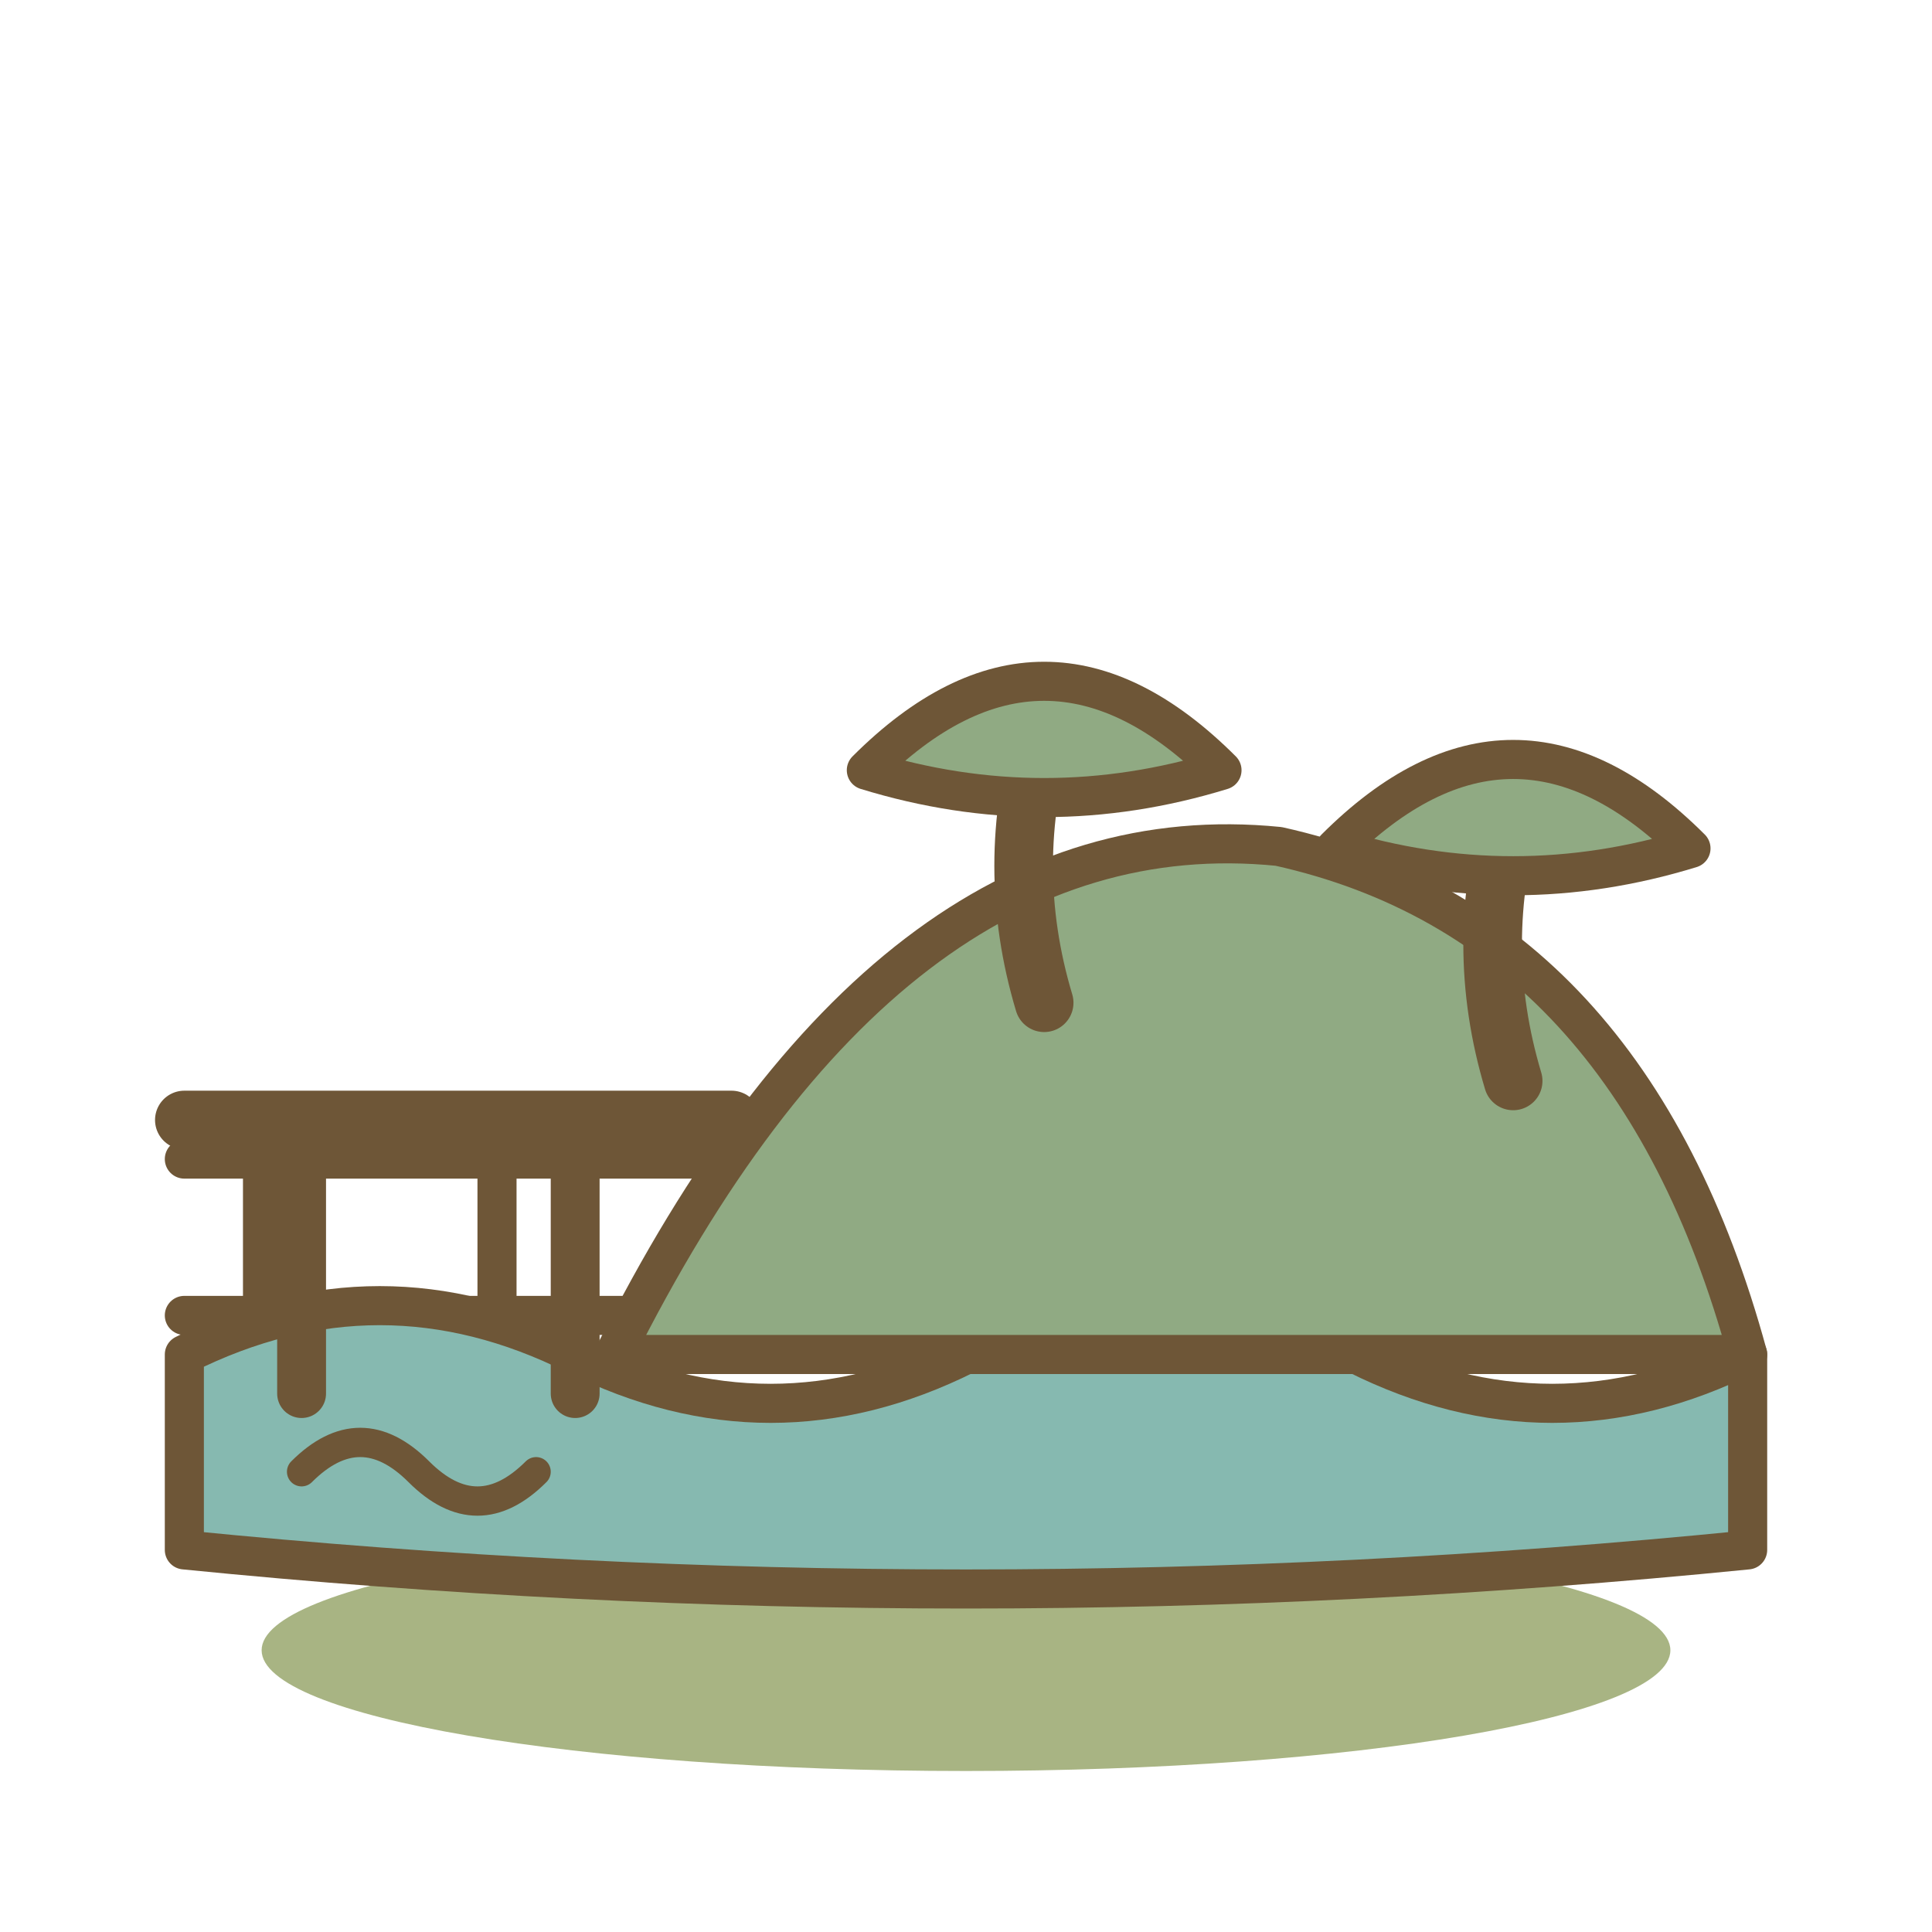
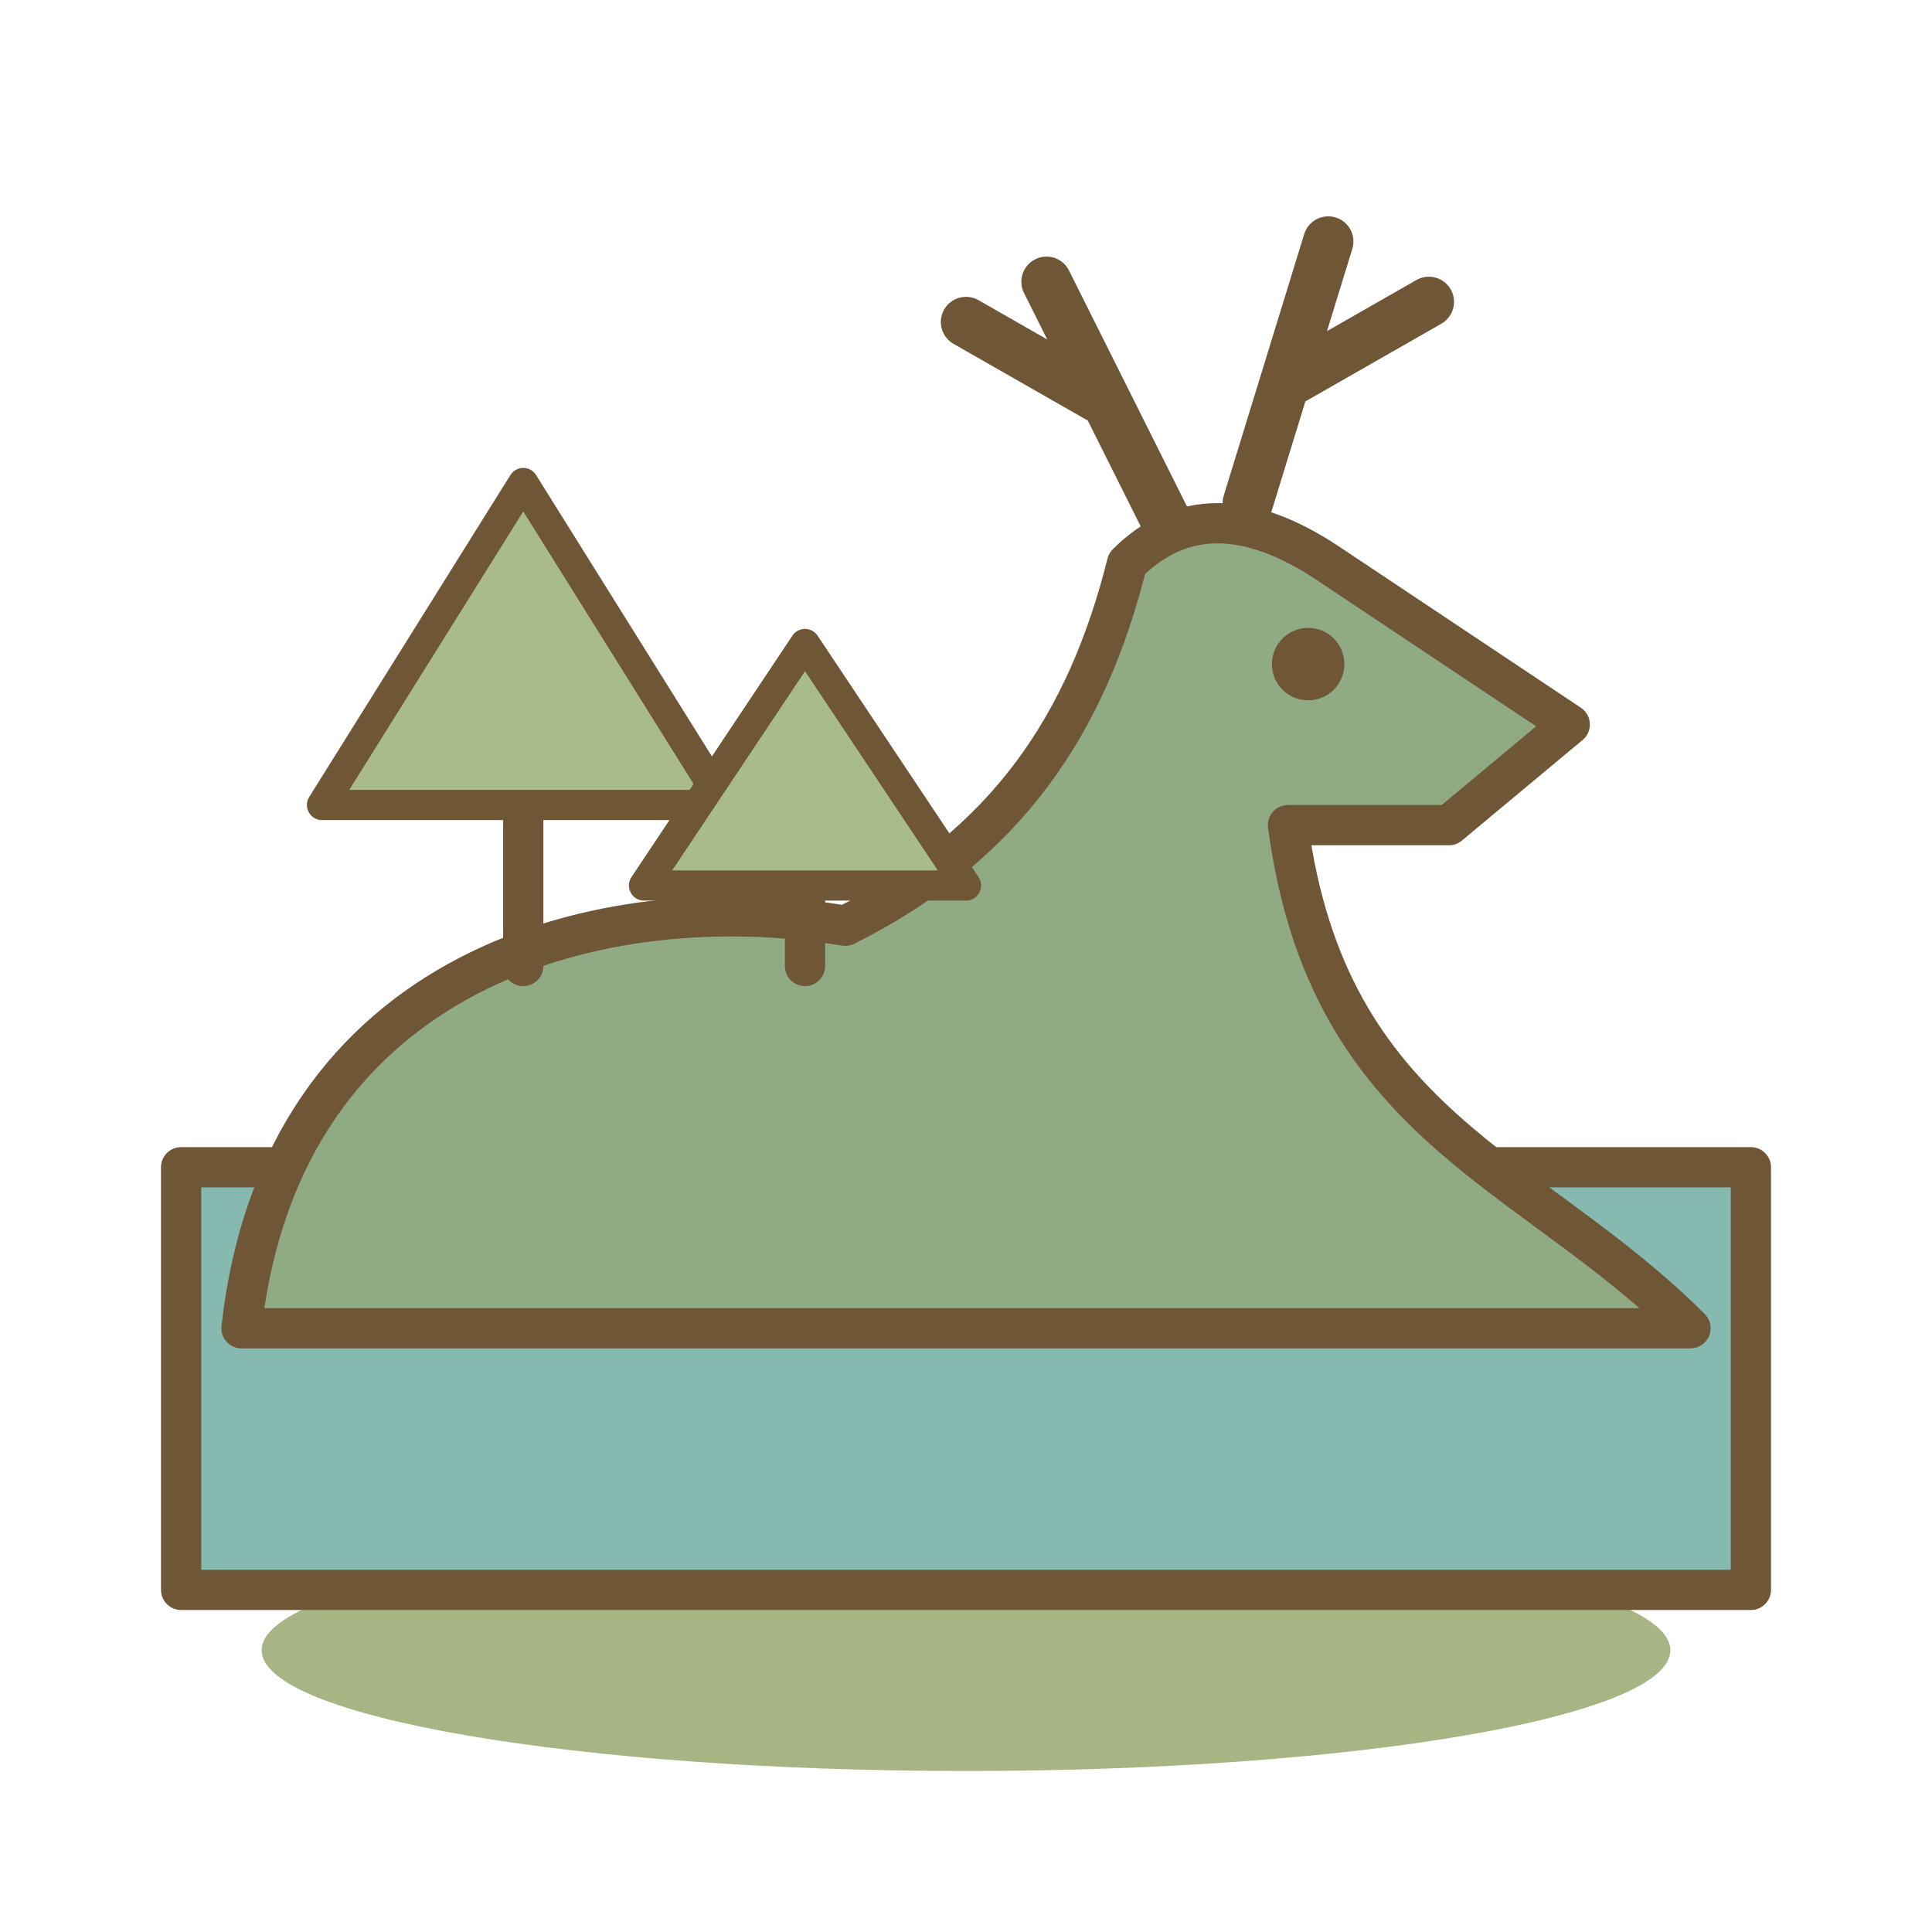
<svg xmlns="http://www.w3.org/2000/svg" width="96" height="96" viewBox="0 0 96 96">
  <g stroke-linecap="round" stroke-linejoin="round">
    <ellipse cx="48" cy="82" rx="35" ry="6" fill="#A8B483" />
-     <g transform="translate(48 44) scale(0.971) translate(-48 -44)">
-       <path d="M8 66H34M8 58H40M12 58V66M24 58V66M36 58V66" fill="#CFC6B0" stroke="#6E5637" stroke-width="2" />
-       <path d="M8 68Q18 63 28 68T48 68T68 68T88 68V78Q48 82 8 78Z" fill="#86B9B0" stroke="#6E5637" stroke-width="2" />
-       <path d="M30 68Q44 40 64 42Q82 46 88 68Z" fill="#90AA83" stroke="#6E5637" stroke-width="2" />
-       <path d="M52 50Q49.9 43 52 36" fill="none" stroke="#6E5637" stroke-width="3" />
-       <path d="M42.9 38.1Q52 29 61.1 38.1Q52 40.9 42.9 38.1Z" fill="#90AA83" stroke="#6E5637" stroke-width="2" />
-       <path d="M76 54Q73.9 47 76 40" fill="none" stroke="#6E5637" stroke-width="3" />
-       <path d="M66.9 42.1Q76 33 85.1 42.1Q76 44.9 66.9 42.1Z" fill="#90AA83" stroke="#6E5637" stroke-width="2" />
-       <path d="M8 56H36" fill="none" stroke="#6E5637" stroke-width="3" />
-       <path d="M14 56V70M28 56V70" fill="none" stroke="#6E5637" stroke-width="2.5" />
-       <path d="M14 74q3 -3 6 0t6 0" fill="none" stroke="#6E5637" stroke-width="1.5" />
+     <rect fill="#86B9B0" stroke="#6E5637" stroke-width="2" x="9" y="58" width="78" height="21" />
+     <path fill="#90AA83" stroke="#6E5637" stroke-width="2" d="M12 66C14 48 30 44 42 46C50 42 54 36 56 28Q60 24 66 28L78 36L72 41H64C66 56 76 58 84 66Z" />
+     <path fill="none" stroke="#6E5637" stroke-width="2.5" d="M58 26L52 14M55 20L48 16M62 25L66 12M64 19L71 15" />
+     <circle fill="#6E5637" cx="65" cy="33" r="1.8" />
+     <g>
+       <line x1="26" y1="48" x2="26" y2="38" stroke="#6E5637" stroke-width="2" />
+       <path fill="#A9BA8D" stroke="#6E5637" stroke-width="1.5" d="M16 40L26 24L36 40Z" />
+       <line x1="40" y1="48" x2="40" y2="42" stroke="#6E5637" stroke-width="2" />
+       <path fill="#A9BA8D" stroke="#6E5637" stroke-width="1.5" d="M32 44L40 32L48 44Z" />
    </g>
  </g>
</svg>
